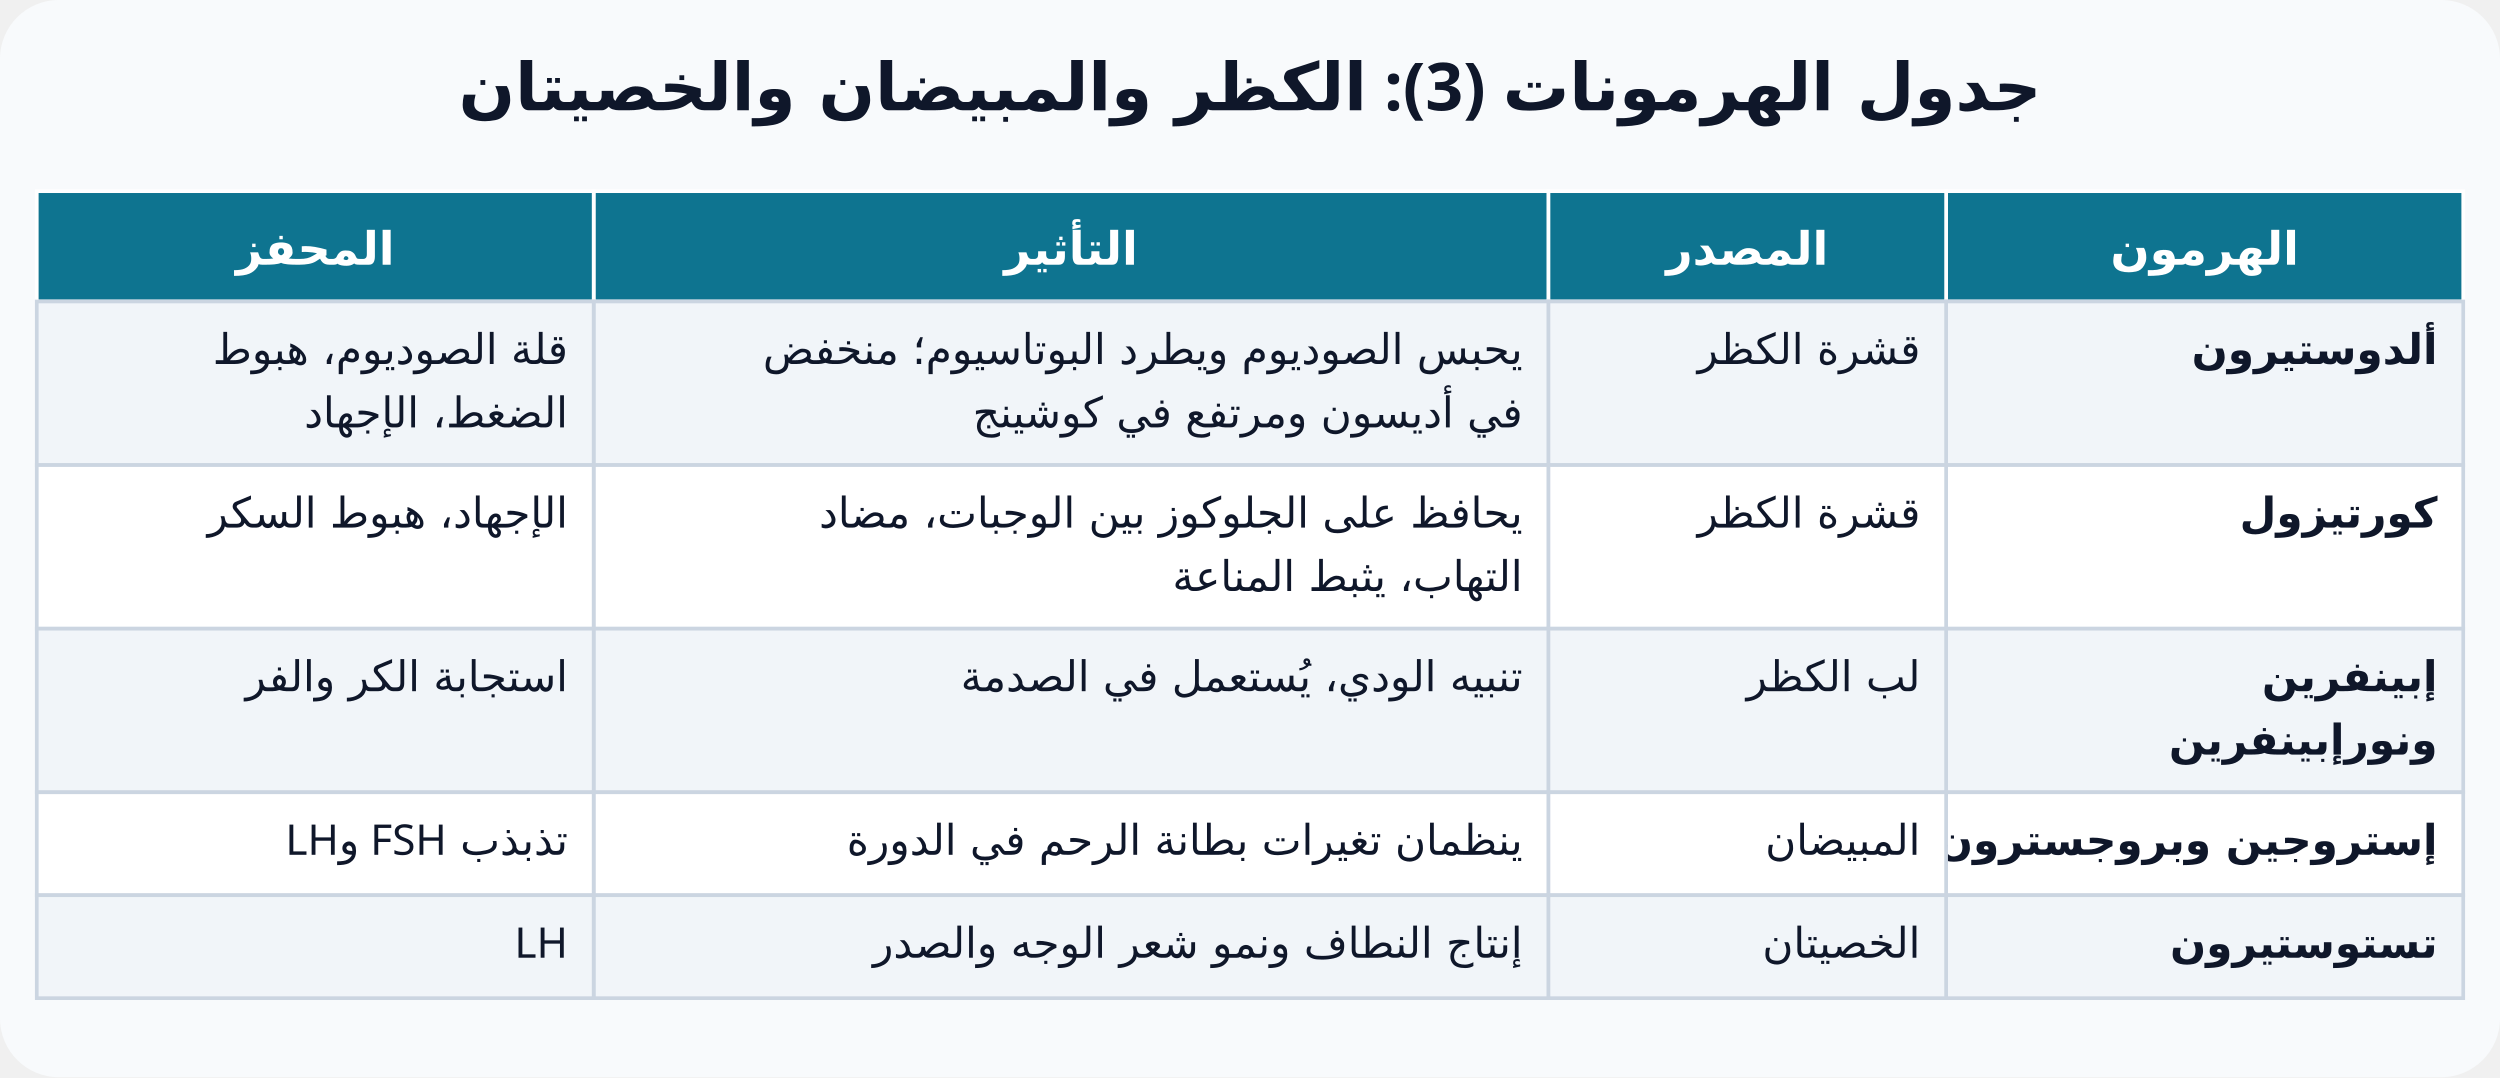
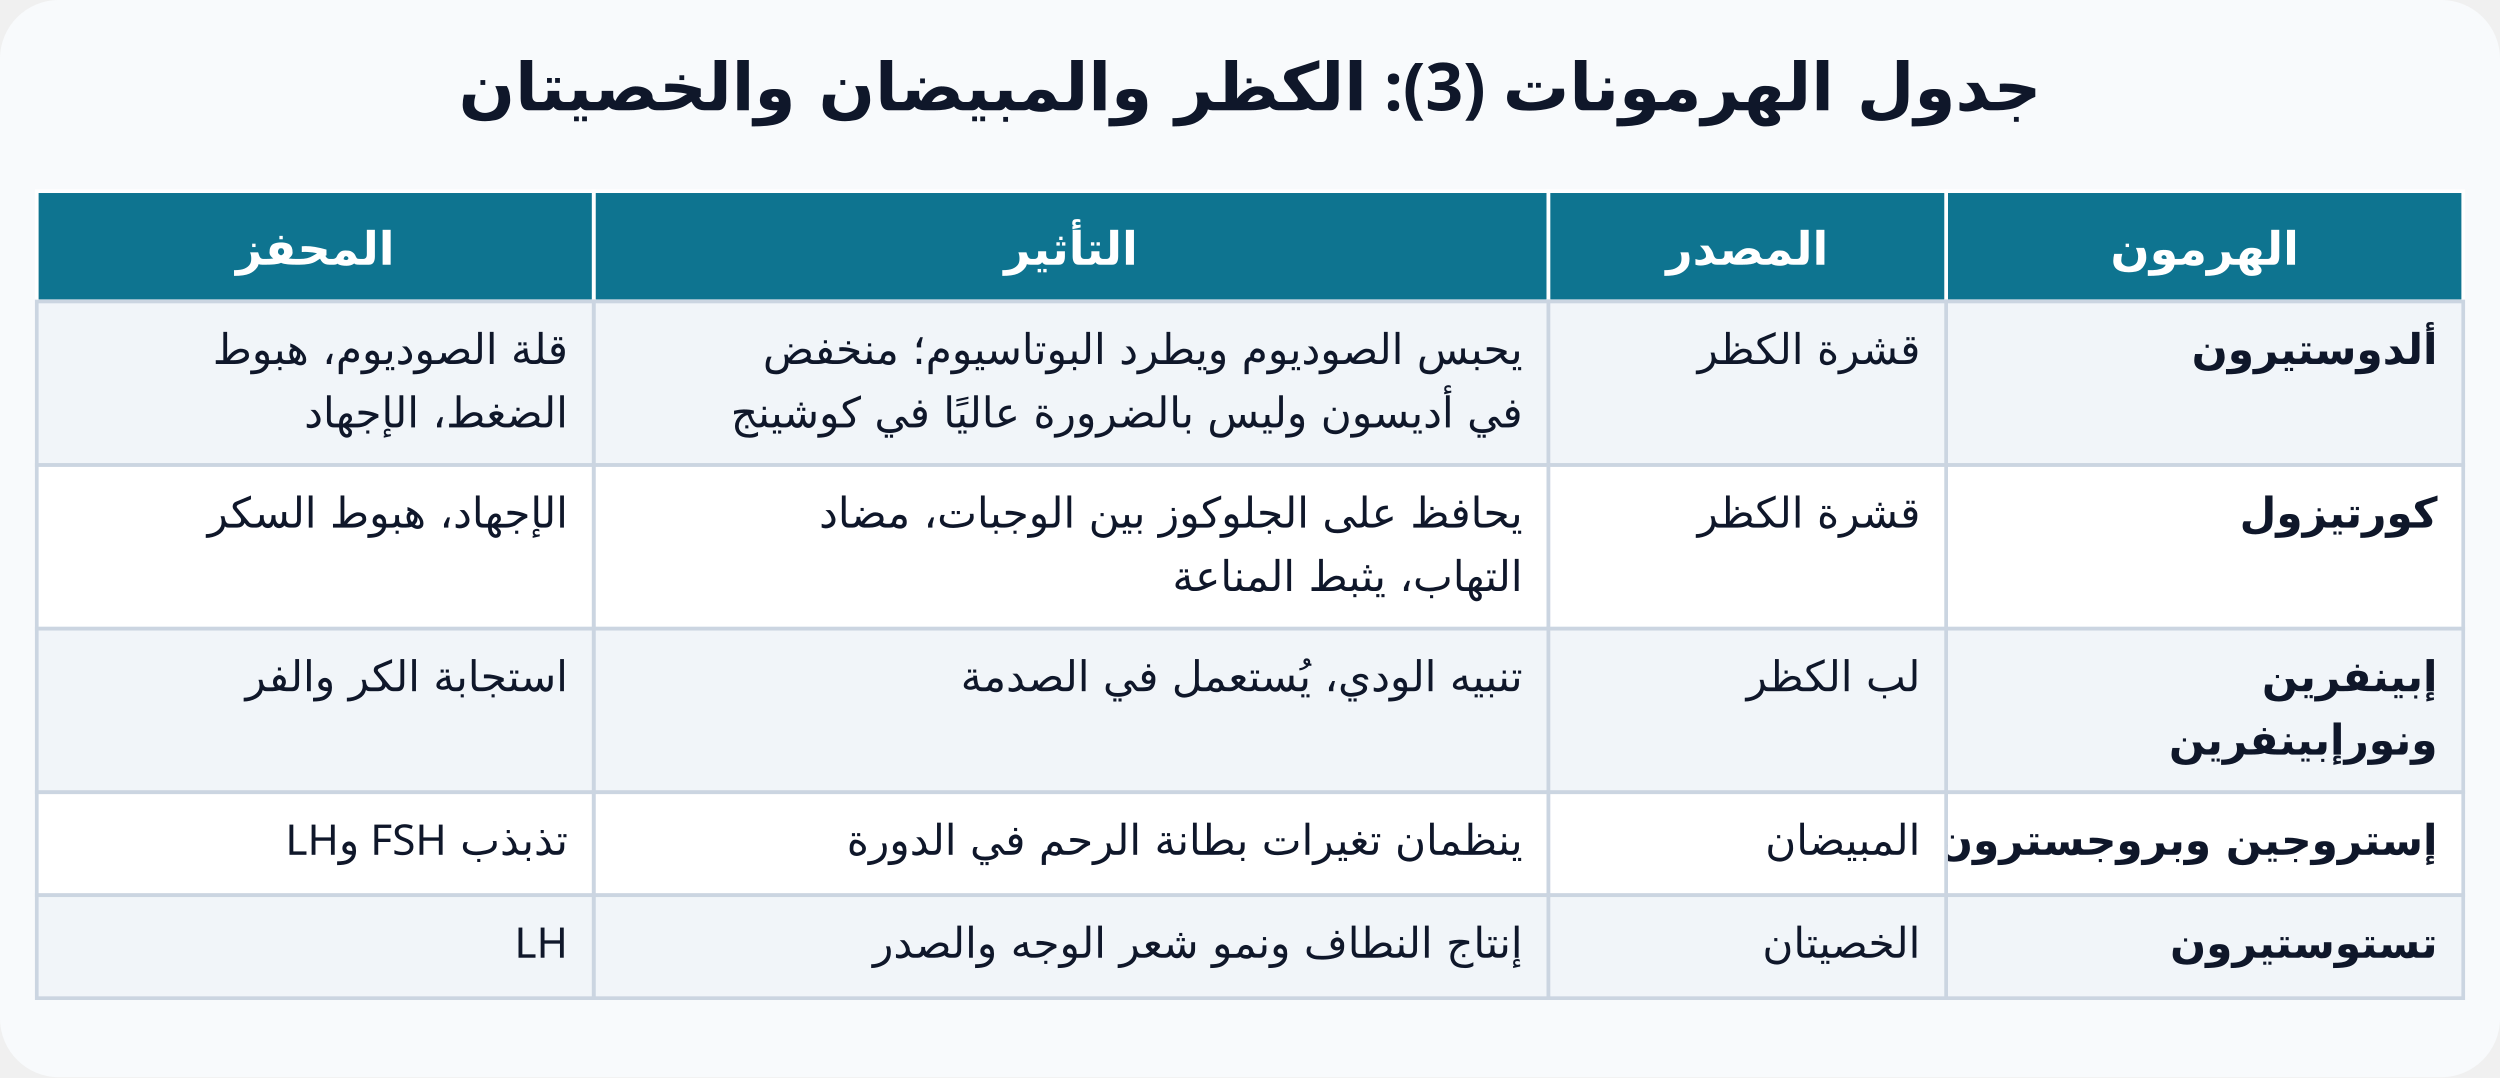
<svg xmlns="http://www.w3.org/2000/svg" viewBox="0 0 680 293" font-family="Cairo, Tahoma, sans-serif" direction="rtl">
  <rect width="680" height="293" rx="16" fill="#f8fafc" />
  <text x="340.0" y="30" text-anchor="middle" font-size="18" font-weight="800" fill="#0f172a">جدول الهرمونات (3): الكظر والمبيضان والخصيتان</text>
  <rect x="529.344" y="52" width="140.656" height="30" rx="0" fill="#0e7490" fill-opacity="1" stroke="#fff" stroke-width="1" />
  <text x="599.672" y="72" text-anchor="middle" font-size="12.5" font-weight="800" fill="#fff">الهرمون</text>
  <rect x="421.148" y="52" width="108.197" height="30" rx="0" fill="#0e7490" fill-opacity="1" stroke="#fff" stroke-width="1" />
  <text x="475.246" y="72" text-anchor="middle" font-size="12.5" font-weight="800" fill="#fff">المصدر</text>
  <rect x="161.475" y="52" width="259.672" height="30" rx="0" fill="#0e7490" fill-opacity="1" stroke="#fff" stroke-width="1" />
  <text x="291.311" y="72" text-anchor="middle" font-size="12.5" font-weight="800" fill="#fff">التأثير</text>
  <rect x="10" y="52" width="151.475" height="30" rx="0" fill="#0e7490" fill-opacity="1" stroke="#fff" stroke-width="1" />
  <text x="85.738" y="72" text-anchor="middle" font-size="12.5" font-weight="800" fill="#fff">المحفز</text>
  <rect x="529.344" y="82" width="140.656" height="44.5" rx="0" fill="#f1f5f9" fill-opacity="1" stroke="#cbd5e1" stroke-width="1" />
  <text x="663.0" y="99" text-anchor="start" font-size="11.5" font-weight="800" fill="#0f172a">ألدوستيرون</text>
  <rect x="421.148" y="82" width="108.197" height="44.5" rx="0" fill="#f1f5f9" fill-opacity="1" stroke="#cbd5e1" stroke-width="1" />
  <text x="522.344" y="99" text-anchor="start" font-size="11.5" font-weight="400" fill="#0f172a">قشرة الكظر</text>
  <rect x="161.475" y="82" width="259.672" height="44.5" rx="0" fill="#f1f5f9" fill-opacity="1" stroke="#cbd5e1" stroke-width="1" />
  <text x="414.148" y="99" text-anchor="start" font-size="11.5" font-weight="400" fill="#0f172a">يحبس الصوديوم ويطرد البوتاسيوم؛ منخفض</text>
-   <text x="414.148" y="116.25" text-anchor="start" font-size="11.5" font-weight="400" fill="#0f172a">في أديسون ومرتفع في كوشينج</text>
+   <text x="414.148" y="116.25" text-anchor="start" font-size="11.5" font-weight="400" fill="#0f172a">في أديسون وليس بالضرورة عاليًا في كوشينج</text>
  <rect x="10" y="82" width="151.475" height="44.5" rx="0" fill="#f1f5f9" fill-opacity="1" stroke="#cbd5e1" stroke-width="1" />
  <text x="154.475" y="99" text-anchor="start" font-size="11.5" font-weight="400" fill="#0f172a">قلة الصوديوم، هبوط</text>
  <text x="154.475" y="116.25" text-anchor="start" font-size="11.5" font-weight="400" fill="#0f172a">الضغط، الإجهاد</text>
  <rect x="529.344" y="126.5" width="140.656" height="44.5" rx="0" fill="#ffffff" fill-opacity="1" stroke="#cbd5e1" stroke-width="1" />
  <text x="663.0" y="143.5" text-anchor="start" font-size="11.5" font-weight="800" fill="#0f172a">كورتيزول</text>
  <rect x="421.148" y="126.5" width="108.197" height="44.5" rx="0" fill="#ffffff" fill-opacity="1" stroke="#cbd5e1" stroke-width="1" />
  <text x="522.344" y="143.5" text-anchor="start" font-size="11.5" font-weight="400" fill="#0f172a">قشرة الكظر</text>
  <rect x="161.475" y="126.5" width="259.672" height="44.5" rx="0" fill="#ffffff" fill-opacity="1" stroke="#cbd5e1" stroke-width="1" />
  <text x="414.148" y="143.5" text-anchor="start" font-size="11.5" font-weight="400" fill="#0f172a">يحافظ على الجلوكوز بين الوجبات، مضاد</text>
  <text x="414.148" y="160.75" text-anchor="start" font-size="11.5" font-weight="400" fill="#0f172a">التهاب، يثبط المناعة</text>
  <rect x="10" y="126.5" width="151.475" height="44.5" rx="0" fill="#ffffff" fill-opacity="1" stroke="#cbd5e1" stroke-width="1" />
  <text x="154.475" y="143.5" text-anchor="start" font-size="11.5" font-weight="400" fill="#0f172a">الإجهاد، هبوط السكر</text>
  <rect x="529.344" y="171.0" width="140.656" height="44.5" rx="0" fill="#f1f5f9" fill-opacity="1" stroke="#cbd5e1" stroke-width="1" />
  <text x="663.0" y="188.0" text-anchor="start" font-size="11.5" font-weight="800" fill="#0f172a">إبينفرين</text>
  <text x="663.0" y="205.25" text-anchor="start" font-size="11.5" font-weight="800" fill="#0f172a">ونورإبينفرين</text>
  <rect x="421.148" y="171.0" width="108.197" height="44.5" rx="0" fill="#f1f5f9" fill-opacity="1" stroke="#cbd5e1" stroke-width="1" />
  <text x="522.344" y="188.0" text-anchor="start" font-size="11.5" font-weight="400" fill="#0f172a">لب الكظر</text>
  <rect x="161.475" y="171.0" width="259.672" height="44.5" rx="0" fill="#f1f5f9" fill-opacity="1" stroke="#cbd5e1" stroke-width="1" />
  <text x="414.148" y="188.0" text-anchor="start" font-size="11.5" font-weight="400" fill="#0f172a">تنبيه الودي، يُستعمل في الصدمة</text>
  <rect x="10" y="171.0" width="151.475" height="44.5" rx="0" fill="#f1f5f9" fill-opacity="1" stroke="#cbd5e1" stroke-width="1" />
  <text x="154.475" y="188.0" text-anchor="start" font-size="11.5" font-weight="400" fill="#0f172a">استجابة الكر والفر</text>
  <rect x="529.344" y="215.5" width="140.656" height="28" rx="0" fill="#ffffff" fill-opacity="1" stroke="#cbd5e1" stroke-width="1" />
  <text x="663.0" y="232.5" text-anchor="start" font-size="11.5" font-weight="800" fill="#0f172a">إستروجين وبروجسترون</text>
  <rect x="421.148" y="215.5" width="108.197" height="28" rx="0" fill="#ffffff" fill-opacity="1" stroke="#cbd5e1" stroke-width="1" />
  <text x="522.344" y="232.5" text-anchor="start" font-size="11.5" font-weight="400" fill="#0f172a">المبيضان</text>
  <rect x="161.475" y="215.5" width="259.672" height="28" rx="0" fill="#ffffff" fill-opacity="1" stroke="#cbd5e1" stroke-width="1" />
  <text x="414.148" y="232.5" text-anchor="start" font-size="11.5" font-weight="400" fill="#0f172a">ينظمان تغيرات بطانة الرحم في الدورة</text>
  <rect x="10" y="215.5" width="151.475" height="28" rx="0" fill="#ffffff" fill-opacity="1" stroke="#cbd5e1" stroke-width="1" />
  <text x="154.475" y="232.5" text-anchor="start" font-size="11.5" font-weight="400" fill="#0f172a">تذبذب FSH وLH</text>
  <rect x="529.344" y="243.5" width="140.656" height="28" rx="0" fill="#f1f5f9" fill-opacity="1" stroke="#cbd5e1" stroke-width="1" />
  <text x="663.0" y="260.5" text-anchor="start" font-size="11.5" font-weight="800" fill="#0f172a">تستوستيرون</text>
  <rect x="421.148" y="243.5" width="108.197" height="28" rx="0" fill="#f1f5f9" fill-opacity="1" stroke="#cbd5e1" stroke-width="1" />
  <text x="522.344" y="260.5" text-anchor="start" font-size="11.5" font-weight="400" fill="#0f172a">الخصيتان</text>
  <rect x="161.475" y="243.5" width="259.672" height="28" rx="0" fill="#f1f5f9" fill-opacity="1" stroke="#cbd5e1" stroke-width="1" />
  <text x="414.148" y="260.5" text-anchor="start" font-size="11.5" font-weight="400" fill="#0f172a">إنتاج النطاف ونمو شعر الوجه والصدر</text>
  <rect x="10" y="243.5" width="151.475" height="28" rx="0" fill="#f1f5f9" fill-opacity="1" stroke="#cbd5e1" stroke-width="1" />
  <text x="154.475" y="260.5" text-anchor="start" font-size="11.5" font-weight="400" fill="#0f172a">LH</text>
</svg>
